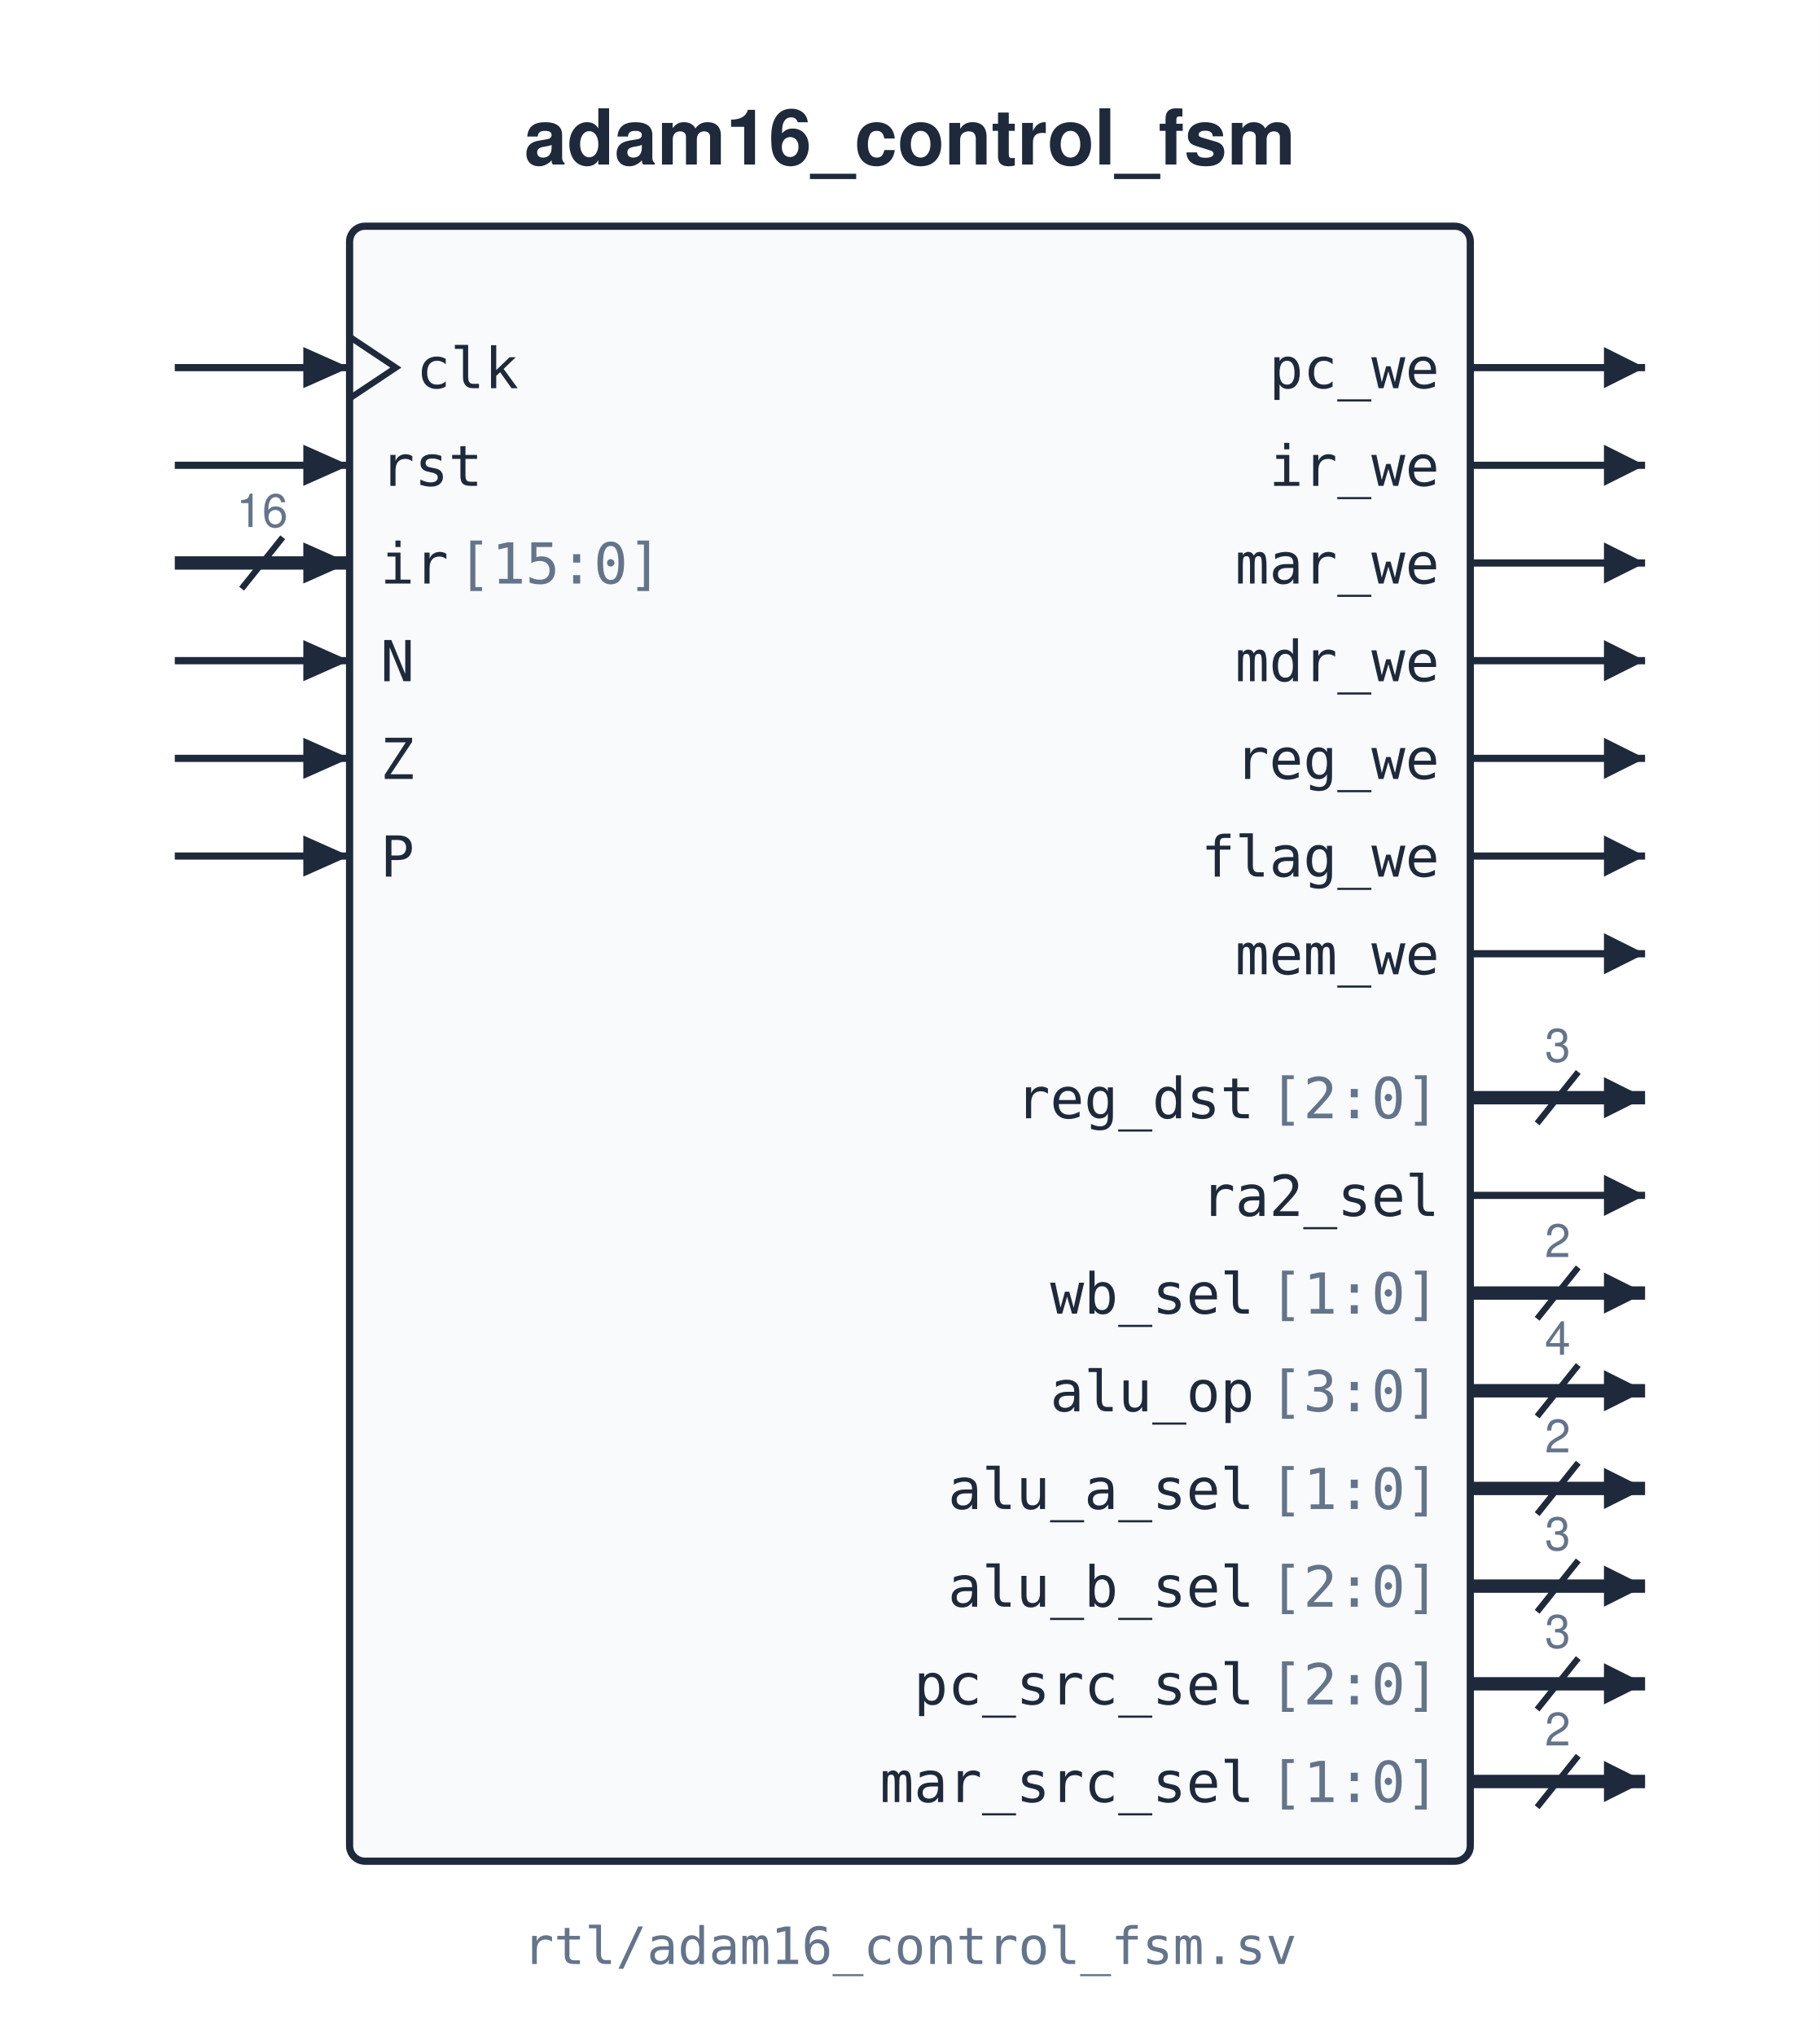
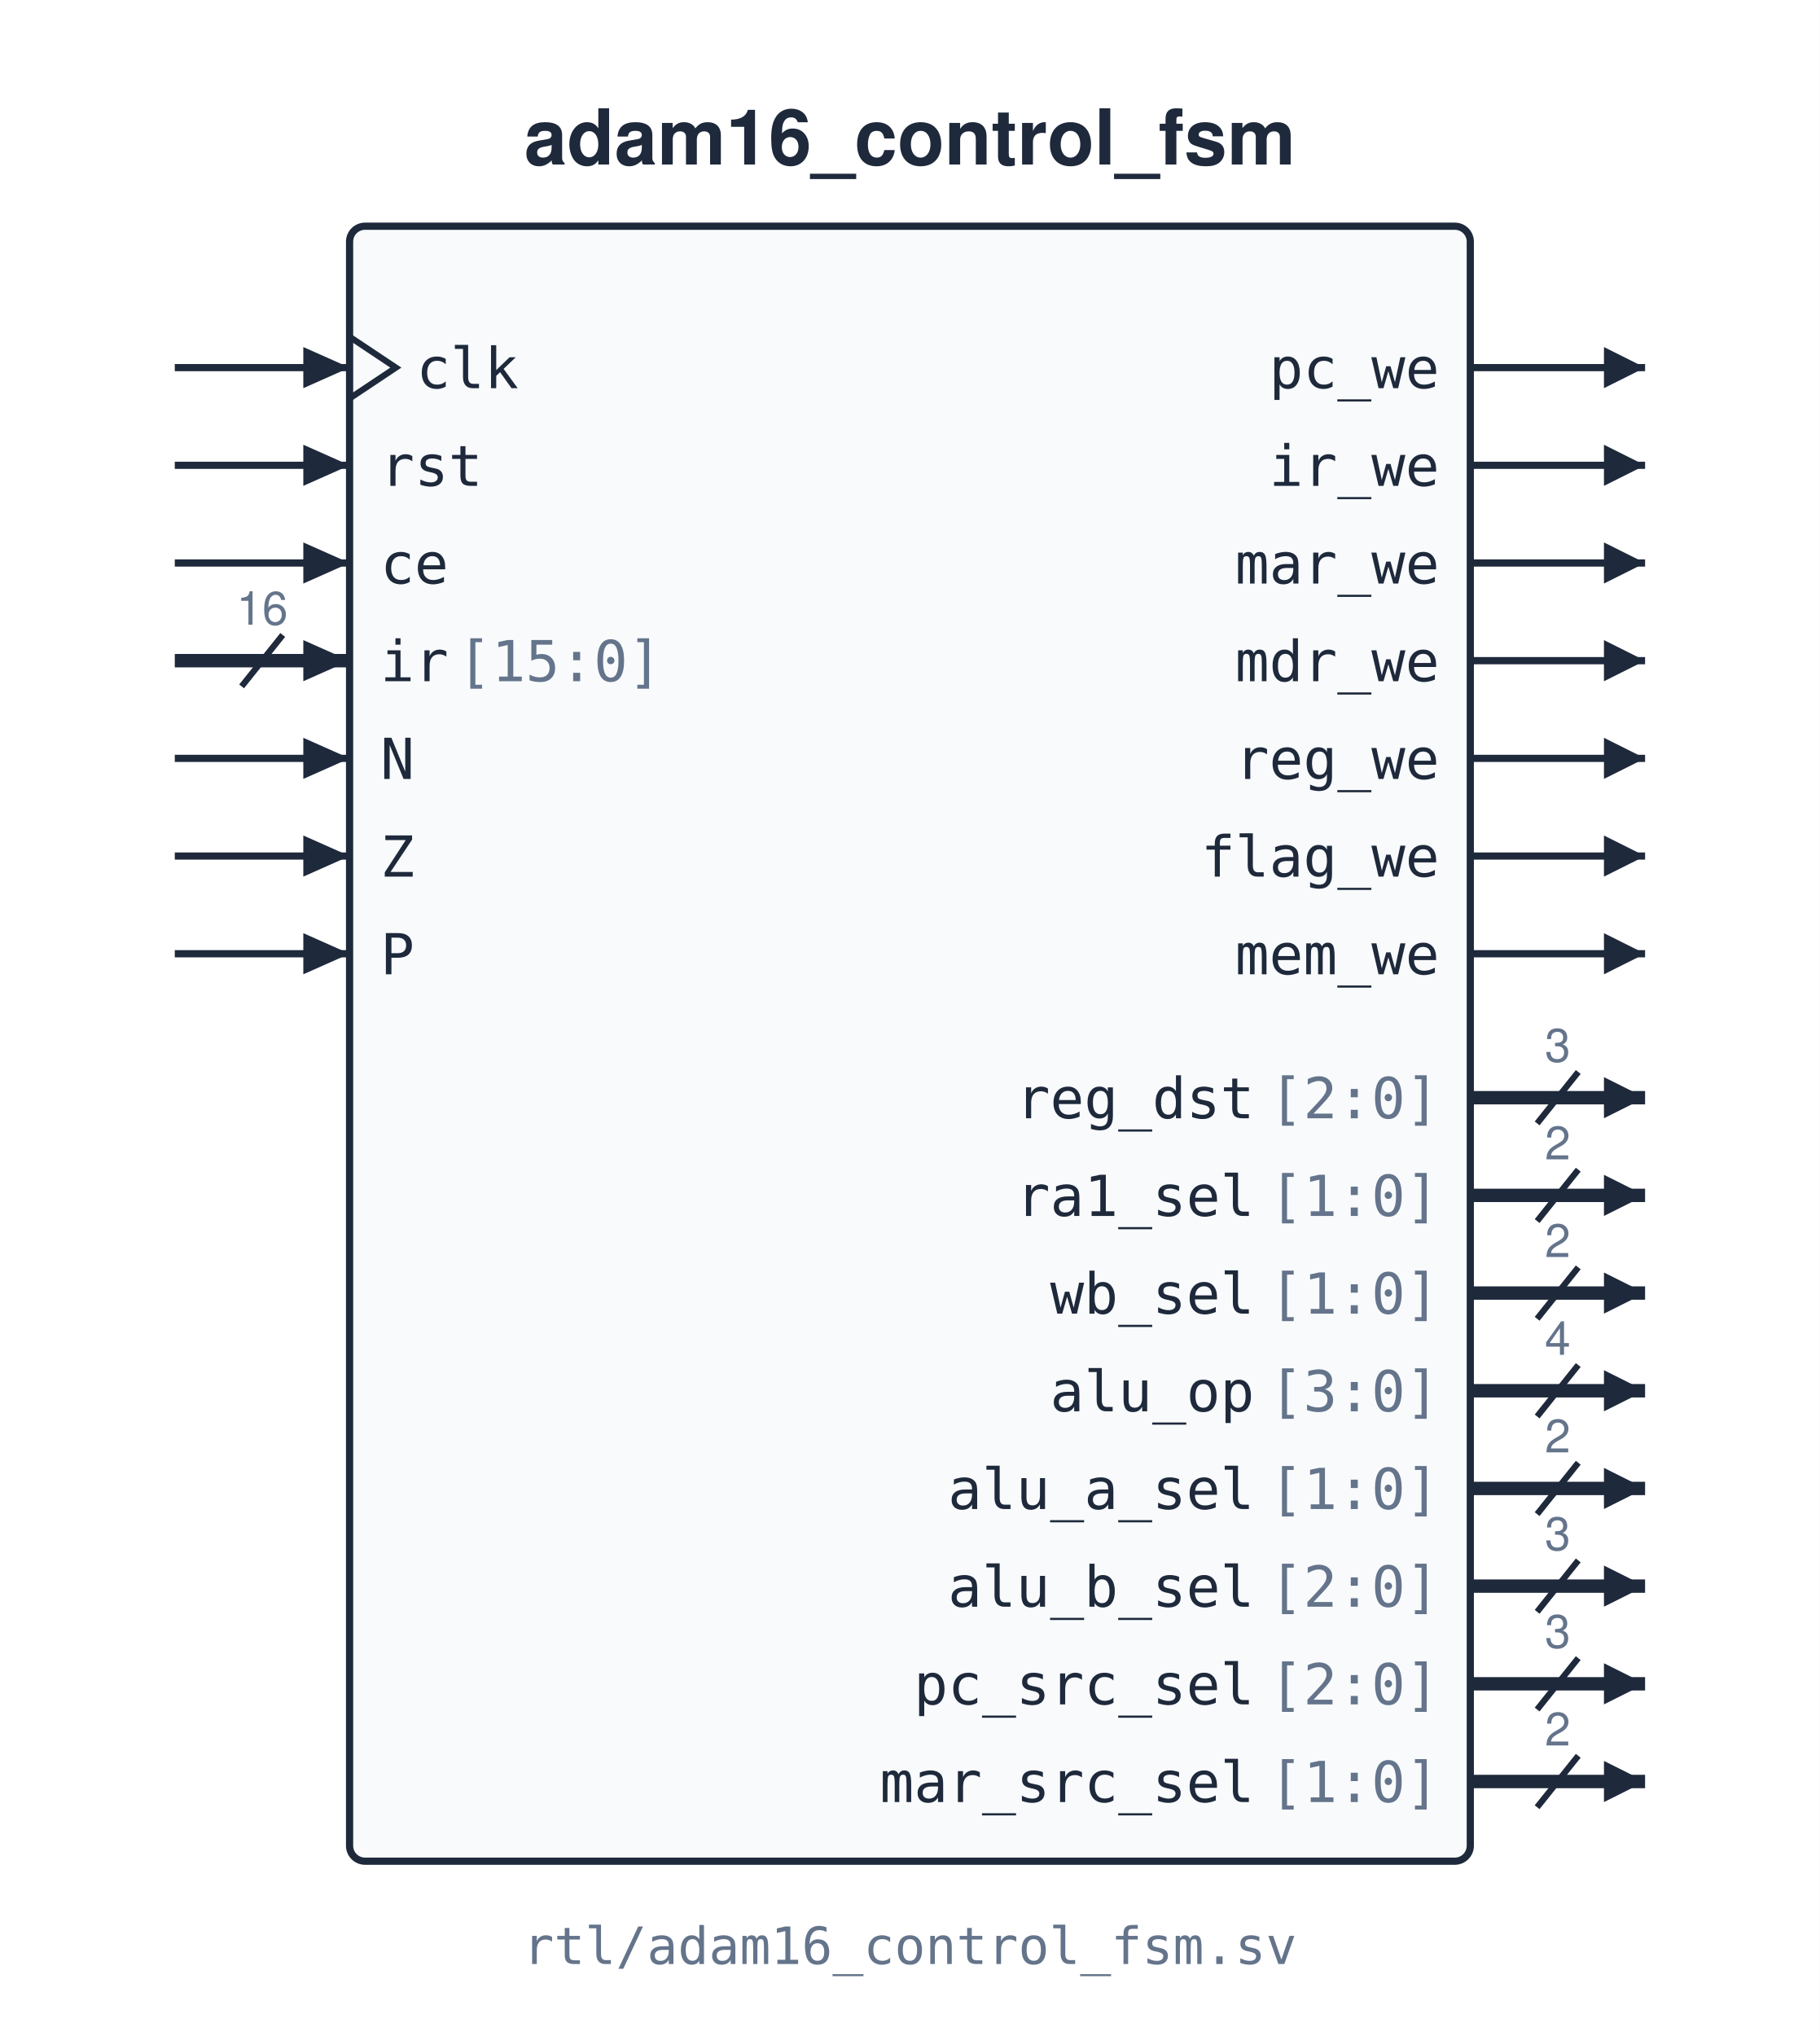
<svg xmlns="http://www.w3.org/2000/svg" width="354" height="396" viewBox="0 0 354 396">
  <defs>
    <marker id="arr" viewBox="0 0 10 10" refX="9" refY="5" markerWidth="7" markerHeight="7" orient="auto-start-reverse">
      <path d="M0,0 L10,5 L0,10 z" fill="#1e293b" />
    </marker>
    <marker id="arrc" viewBox="0 0 10 10" refX="9" refY="5" markerWidth="7" markerHeight="7" orient="auto-start-reverse">
      <path d="M0,0 L10,5 L0,10 z" fill="#c2410c" />
    </marker>
  </defs>
  <rect width="100%" height="100%" fill="white" />
  <text x="177.0" y="32.0" text-anchor="middle" font-family="Helvetica, Arial, sans-serif" font-size="15" font-weight="bold" fill="#1e293b" style="">adam16_control_fsm</text>
  <rect x="68.0" y="44.0" width="218.0" height="318.0" rx="3" fill="#f8fafc" stroke="#1e293b" stroke-width="1.4" />
  <polyline points="34.0,71.5 68.0,71.5" fill="none" stroke="#1e293b" stroke-width="1.4" stroke-linejoin="round" />
  <polygon points="59.0,67.5 68.0,71.5 59.0,75.5" fill="#1e293b" />
  <polygon points="68.0,65.5 77.0,71.5 68.0,77.5" fill="none" stroke="#1e293b" stroke-width="1.2" />
  <text x="81.0" y="75.5" text-anchor="start" font-family="Menlo, Consolas, monospace" font-size="11" font-weight="normal" fill="#1e293b" style="">clk</text>
  <polyline points="34.0,90.5 68.0,90.5" fill="none" stroke="#1e293b" stroke-width="1.4" stroke-linejoin="round" />
  <polygon points="59.0,86.5 68.0,90.5 59.0,94.5" fill="#1e293b" />
  <text x="74.0" y="94.5" text-anchor="start" font-family="Menlo, Consolas, monospace" font-size="11" font-weight="normal" fill="#1e293b" style="">rst</text>
-   <polyline points="34.0,109.5 68.0,109.5" fill="none" stroke="#1e293b" stroke-width="2.6" stroke-linejoin="round" />
-   <line x1="47.0" y1="114.5" x2="55.0" y2="104.5" stroke="#1e293b" stroke-width="1.2" />
-   <text x="51.0" y="102.5" text-anchor="middle" font-family="Helvetica, Arial, sans-serif" font-size="9" font-weight="normal" fill="#64748b" style="">16</text>
+   <polyline points="34.0,109.5 68.0,109.5" fill="none" stroke="#1e293b" stroke-width="1.4" stroke-linejoin="round" />
  <polygon points="59.0,105.5 68.0,109.5 59.0,113.5" fill="#1e293b" />
-   <text x="74.0" y="113.5" text-anchor="start" font-family="Menlo, Consolas, monospace" font-size="11" font-weight="normal" fill="#1e293b" style="">ir</text>
-   <text x="89.0" y="113.5" text-anchor="start" font-family="Menlo, Consolas, monospace" font-size="11" font-weight="normal" fill="#64748b" style="">[15:0]</text>
-   <polyline points="34.0,128.5 68.0,128.5" fill="none" stroke="#1e293b" stroke-width="1.4" stroke-linejoin="round" />
+   <text x="74.0" y="113.5" text-anchor="start" font-family="Menlo, Consolas, monospace" font-size="11" font-weight="normal" fill="#1e293b" style="">ce</text>
+   <polyline points="34.0,128.5 68.0,128.5" fill="none" stroke="#1e293b" stroke-width="2.6" stroke-linejoin="round" />
+   <line x1="47.0" y1="133.5" x2="55.0" y2="123.5" stroke="#1e293b" stroke-width="1.2" />
+   <text x="51.0" y="121.5" text-anchor="middle" font-family="Helvetica, Arial, sans-serif" font-size="9" font-weight="normal" fill="#64748b" style="">16</text>
  <polygon points="59.0,124.5 68.0,128.5 59.0,132.5" fill="#1e293b" />
-   <text x="74.0" y="132.5" text-anchor="start" font-family="Menlo, Consolas, monospace" font-size="11" font-weight="normal" fill="#1e293b" style="">N</text>
+   <text x="74.0" y="132.5" text-anchor="start" font-family="Menlo, Consolas, monospace" font-size="11" font-weight="normal" fill="#1e293b" style="">ir</text>
+   <text x="89.0" y="132.5" text-anchor="start" font-family="Menlo, Consolas, monospace" font-size="11" font-weight="normal" fill="#64748b" style="">[15:0]</text>
  <polyline points="34.0,147.5 68.0,147.5" fill="none" stroke="#1e293b" stroke-width="1.4" stroke-linejoin="round" />
  <polygon points="59.0,143.5 68.0,147.5 59.0,151.5" fill="#1e293b" />
-   <text x="74.0" y="151.5" text-anchor="start" font-family="Menlo, Consolas, monospace" font-size="11" font-weight="normal" fill="#1e293b" style="">Z</text>
+   <text x="74.0" y="151.5" text-anchor="start" font-family="Menlo, Consolas, monospace" font-size="11" font-weight="normal" fill="#1e293b" style="">N</text>
  <polyline points="34.0,166.5 68.0,166.5" fill="none" stroke="#1e293b" stroke-width="1.4" stroke-linejoin="round" />
  <polygon points="59.0,162.5 68.0,166.5 59.0,170.5" fill="#1e293b" />
-   <text x="74.0" y="170.5" text-anchor="start" font-family="Menlo, Consolas, monospace" font-size="11" font-weight="normal" fill="#1e293b" style="">P</text>
+   <text x="74.0" y="170.5" text-anchor="start" font-family="Menlo, Consolas, monospace" font-size="11" font-weight="normal" fill="#1e293b" style="">Z</text>
+   <polyline points="34.0,185.5 68.0,185.5" fill="none" stroke="#1e293b" stroke-width="1.4" stroke-linejoin="round" />
+   <polygon points="59.0,181.5 68.0,185.5 59.0,189.5" fill="#1e293b" />
+   <text x="74.0" y="189.5" text-anchor="start" font-family="Menlo, Consolas, monospace" font-size="11" font-weight="normal" fill="#1e293b" style="">P</text>
  <polyline points="286.0,71.5 320.0,71.5" fill="none" stroke="#1e293b" stroke-width="1.4" stroke-linejoin="round" />
  <polygon points="312.0,67.5 320.0,71.5 312.0,75.5" fill="#1e293b" />
  <text x="280.0" y="75.5" text-anchor="end" font-family="Menlo, Consolas, monospace" font-size="11" font-weight="normal" fill="#64748b" style="" />
  <text x="280.0" y="75.5" text-anchor="end" font-family="Menlo, Consolas, monospace" font-size="11" font-weight="normal" fill="#1e293b" style="">pc_we</text>
  <polyline points="286.0,90.5 320.0,90.5" fill="none" stroke="#1e293b" stroke-width="1.4" stroke-linejoin="round" />
  <polygon points="312.0,86.5 320.0,90.5 312.0,94.5" fill="#1e293b" />
  <text x="280.0" y="94.5" text-anchor="end" font-family="Menlo, Consolas, monospace" font-size="11" font-weight="normal" fill="#64748b" style="" />
  <text x="280.0" y="94.5" text-anchor="end" font-family="Menlo, Consolas, monospace" font-size="11" font-weight="normal" fill="#1e293b" style="">ir_we</text>
  <polyline points="286.0,109.5 320.0,109.5" fill="none" stroke="#1e293b" stroke-width="1.4" stroke-linejoin="round" />
  <polygon points="312.0,105.5 320.0,109.5 312.0,113.5" fill="#1e293b" />
  <text x="280.0" y="113.5" text-anchor="end" font-family="Menlo, Consolas, monospace" font-size="11" font-weight="normal" fill="#64748b" style="" />
  <text x="280.0" y="113.5" text-anchor="end" font-family="Menlo, Consolas, monospace" font-size="11" font-weight="normal" fill="#1e293b" style="">mar_we</text>
  <polyline points="286.0,128.5 320.0,128.5" fill="none" stroke="#1e293b" stroke-width="1.4" stroke-linejoin="round" />
  <polygon points="312.0,124.5 320.0,128.5 312.0,132.5" fill="#1e293b" />
  <text x="280.0" y="132.5" text-anchor="end" font-family="Menlo, Consolas, monospace" font-size="11" font-weight="normal" fill="#64748b" style="" />
  <text x="280.0" y="132.5" text-anchor="end" font-family="Menlo, Consolas, monospace" font-size="11" font-weight="normal" fill="#1e293b" style="">mdr_we</text>
  <polyline points="286.0,147.5 320.0,147.5" fill="none" stroke="#1e293b" stroke-width="1.4" stroke-linejoin="round" />
  <polygon points="312.0,143.5 320.0,147.5 312.0,151.5" fill="#1e293b" />
  <text x="280.0" y="151.5" text-anchor="end" font-family="Menlo, Consolas, monospace" font-size="11" font-weight="normal" fill="#64748b" style="" />
  <text x="280.0" y="151.5" text-anchor="end" font-family="Menlo, Consolas, monospace" font-size="11" font-weight="normal" fill="#1e293b" style="">reg_we</text>
  <polyline points="286.0,166.5 320.0,166.5" fill="none" stroke="#1e293b" stroke-width="1.4" stroke-linejoin="round" />
  <polygon points="312.0,162.5 320.0,166.5 312.0,170.5" fill="#1e293b" />
  <text x="280.0" y="170.5" text-anchor="end" font-family="Menlo, Consolas, monospace" font-size="11" font-weight="normal" fill="#64748b" style="" />
  <text x="280.0" y="170.5" text-anchor="end" font-family="Menlo, Consolas, monospace" font-size="11" font-weight="normal" fill="#1e293b" style="">flag_we</text>
  <polyline points="286.0,185.5 320.0,185.5" fill="none" stroke="#1e293b" stroke-width="1.4" stroke-linejoin="round" />
  <polygon points="312.0,181.5 320.0,185.5 312.0,189.5" fill="#1e293b" />
  <text x="280.0" y="189.5" text-anchor="end" font-family="Menlo, Consolas, monospace" font-size="11" font-weight="normal" fill="#64748b" style="" />
  <text x="280.0" y="189.5" text-anchor="end" font-family="Menlo, Consolas, monospace" font-size="11" font-weight="normal" fill="#1e293b" style="">mem_we</text>
  <polyline points="286.0,213.5 320.0,213.5" fill="none" stroke="#1e293b" stroke-width="2.6" stroke-linejoin="round" />
  <line x1="299.0" y1="218.5" x2="307.0" y2="208.5" stroke="#1e293b" stroke-width="1.2" />
  <text x="303.0" y="206.5" text-anchor="middle" font-family="Helvetica, Arial, sans-serif" font-size="9" font-weight="normal" fill="#64748b" style="">3</text>
  <polygon points="312.0,209.5 320.0,213.5 312.0,217.5" fill="#1e293b" />
  <text x="280.0" y="217.5" text-anchor="end" font-family="Menlo, Consolas, monospace" font-size="11" font-weight="normal" fill="#64748b" style="">[2:0]</text>
  <text x="244.0" y="217.5" text-anchor="end" font-family="Menlo, Consolas, monospace" font-size="11" font-weight="normal" fill="#1e293b" style="">reg_dst</text>
-   <polyline points="286.0,232.5 320.0,232.5" fill="none" stroke="#1e293b" stroke-width="1.4" stroke-linejoin="round" />
+   <polyline points="286.0,232.5 320.0,232.5" fill="none" stroke="#1e293b" stroke-width="2.6" stroke-linejoin="round" />
+   <line x1="299.0" y1="237.5" x2="307.0" y2="227.5" stroke="#1e293b" stroke-width="1.2" />
+   <text x="303.0" y="225.5" text-anchor="middle" font-family="Helvetica, Arial, sans-serif" font-size="9" font-weight="normal" fill="#64748b" style="">2</text>
  <polygon points="312.0,228.5 320.0,232.5 312.0,236.5" fill="#1e293b" />
-   <text x="280.0" y="236.5" text-anchor="end" font-family="Menlo, Consolas, monospace" font-size="11" font-weight="normal" fill="#64748b" style="" />
-   <text x="280.0" y="236.5" text-anchor="end" font-family="Menlo, Consolas, monospace" font-size="11" font-weight="normal" fill="#1e293b" style="">ra2_sel</text>
+   <text x="280.0" y="236.5" text-anchor="end" font-family="Menlo, Consolas, monospace" font-size="11" font-weight="normal" fill="#64748b" style="">[1:0]</text>
+   <text x="244.0" y="236.5" text-anchor="end" font-family="Menlo, Consolas, monospace" font-size="11" font-weight="normal" fill="#1e293b" style="">ra1_sel</text>
  <polyline points="286.0,251.5 320.0,251.5" fill="none" stroke="#1e293b" stroke-width="2.6" stroke-linejoin="round" />
  <line x1="299.0" y1="256.5" x2="307.0" y2="246.5" stroke="#1e293b" stroke-width="1.2" />
  <text x="303.0" y="244.5" text-anchor="middle" font-family="Helvetica, Arial, sans-serif" font-size="9" font-weight="normal" fill="#64748b" style="">2</text>
  <polygon points="312.0,247.5 320.0,251.5 312.0,255.5" fill="#1e293b" />
  <text x="280.0" y="255.5" text-anchor="end" font-family="Menlo, Consolas, monospace" font-size="11" font-weight="normal" fill="#64748b" style="">[1:0]</text>
  <text x="244.0" y="255.5" text-anchor="end" font-family="Menlo, Consolas, monospace" font-size="11" font-weight="normal" fill="#1e293b" style="">wb_sel</text>
  <polyline points="286.0,270.5 320.0,270.5" fill="none" stroke="#1e293b" stroke-width="2.6" stroke-linejoin="round" />
  <line x1="299.0" y1="275.5" x2="307.0" y2="265.5" stroke="#1e293b" stroke-width="1.2" />
  <text x="303.0" y="263.5" text-anchor="middle" font-family="Helvetica, Arial, sans-serif" font-size="9" font-weight="normal" fill="#64748b" style="">4</text>
  <polygon points="312.0,266.5 320.0,270.5 312.0,274.5" fill="#1e293b" />
  <text x="280.0" y="274.5" text-anchor="end" font-family="Menlo, Consolas, monospace" font-size="11" font-weight="normal" fill="#64748b" style="">[3:0]</text>
  <text x="244.0" y="274.5" text-anchor="end" font-family="Menlo, Consolas, monospace" font-size="11" font-weight="normal" fill="#1e293b" style="">alu_op</text>
  <polyline points="286.0,289.5 320.0,289.5" fill="none" stroke="#1e293b" stroke-width="2.6" stroke-linejoin="round" />
  <line x1="299.0" y1="294.5" x2="307.0" y2="284.5" stroke="#1e293b" stroke-width="1.2" />
  <text x="303.0" y="282.5" text-anchor="middle" font-family="Helvetica, Arial, sans-serif" font-size="9" font-weight="normal" fill="#64748b" style="">2</text>
  <polygon points="312.0,285.5 320.0,289.5 312.0,293.5" fill="#1e293b" />
  <text x="280.0" y="293.5" text-anchor="end" font-family="Menlo, Consolas, monospace" font-size="11" font-weight="normal" fill="#64748b" style="">[1:0]</text>
  <text x="244.0" y="293.5" text-anchor="end" font-family="Menlo, Consolas, monospace" font-size="11" font-weight="normal" fill="#1e293b" style="">alu_a_sel</text>
  <polyline points="286.0,308.5 320.0,308.5" fill="none" stroke="#1e293b" stroke-width="2.6" stroke-linejoin="round" />
  <line x1="299.0" y1="313.5" x2="307.0" y2="303.5" stroke="#1e293b" stroke-width="1.2" />
  <text x="303.0" y="301.5" text-anchor="middle" font-family="Helvetica, Arial, sans-serif" font-size="9" font-weight="normal" fill="#64748b" style="">3</text>
  <polygon points="312.0,304.5 320.0,308.5 312.0,312.5" fill="#1e293b" />
  <text x="280.0" y="312.5" text-anchor="end" font-family="Menlo, Consolas, monospace" font-size="11" font-weight="normal" fill="#64748b" style="">[2:0]</text>
  <text x="244.0" y="312.5" text-anchor="end" font-family="Menlo, Consolas, monospace" font-size="11" font-weight="normal" fill="#1e293b" style="">alu_b_sel</text>
  <polyline points="286.0,327.5 320.0,327.5" fill="none" stroke="#1e293b" stroke-width="2.6" stroke-linejoin="round" />
  <line x1="299.0" y1="332.5" x2="307.0" y2="322.5" stroke="#1e293b" stroke-width="1.2" />
  <text x="303.0" y="320.5" text-anchor="middle" font-family="Helvetica, Arial, sans-serif" font-size="9" font-weight="normal" fill="#64748b" style="">3</text>
  <polygon points="312.0,323.5 320.0,327.5 312.0,331.5" fill="#1e293b" />
  <text x="280.0" y="331.5" text-anchor="end" font-family="Menlo, Consolas, monospace" font-size="11" font-weight="normal" fill="#64748b" style="">[2:0]</text>
  <text x="244.0" y="331.5" text-anchor="end" font-family="Menlo, Consolas, monospace" font-size="11" font-weight="normal" fill="#1e293b" style="">pc_src_sel</text>
  <polyline points="286.0,346.5 320.0,346.5" fill="none" stroke="#1e293b" stroke-width="2.6" stroke-linejoin="round" />
  <line x1="299.0" y1="351.5" x2="307.0" y2="341.5" stroke="#1e293b" stroke-width="1.2" />
  <text x="303.0" y="339.5" text-anchor="middle" font-family="Helvetica, Arial, sans-serif" font-size="9" font-weight="normal" fill="#64748b" style="">2</text>
  <polygon points="312.0,342.5 320.0,346.5 312.0,350.5" fill="#1e293b" />
  <text x="280.0" y="350.5" text-anchor="end" font-family="Menlo, Consolas, monospace" font-size="11" font-weight="normal" fill="#64748b" style="">[1:0]</text>
  <text x="244.0" y="350.5" text-anchor="end" font-family="Menlo, Consolas, monospace" font-size="11" font-weight="normal" fill="#1e293b" style="">mar_src_sel</text>
  <text x="177.0" y="382.0" text-anchor="middle" font-family="Menlo, Consolas, monospace" font-size="10" font-weight="normal" fill="#64748b" style="">rtl/adam16_control_fsm.sv</text>
</svg>
